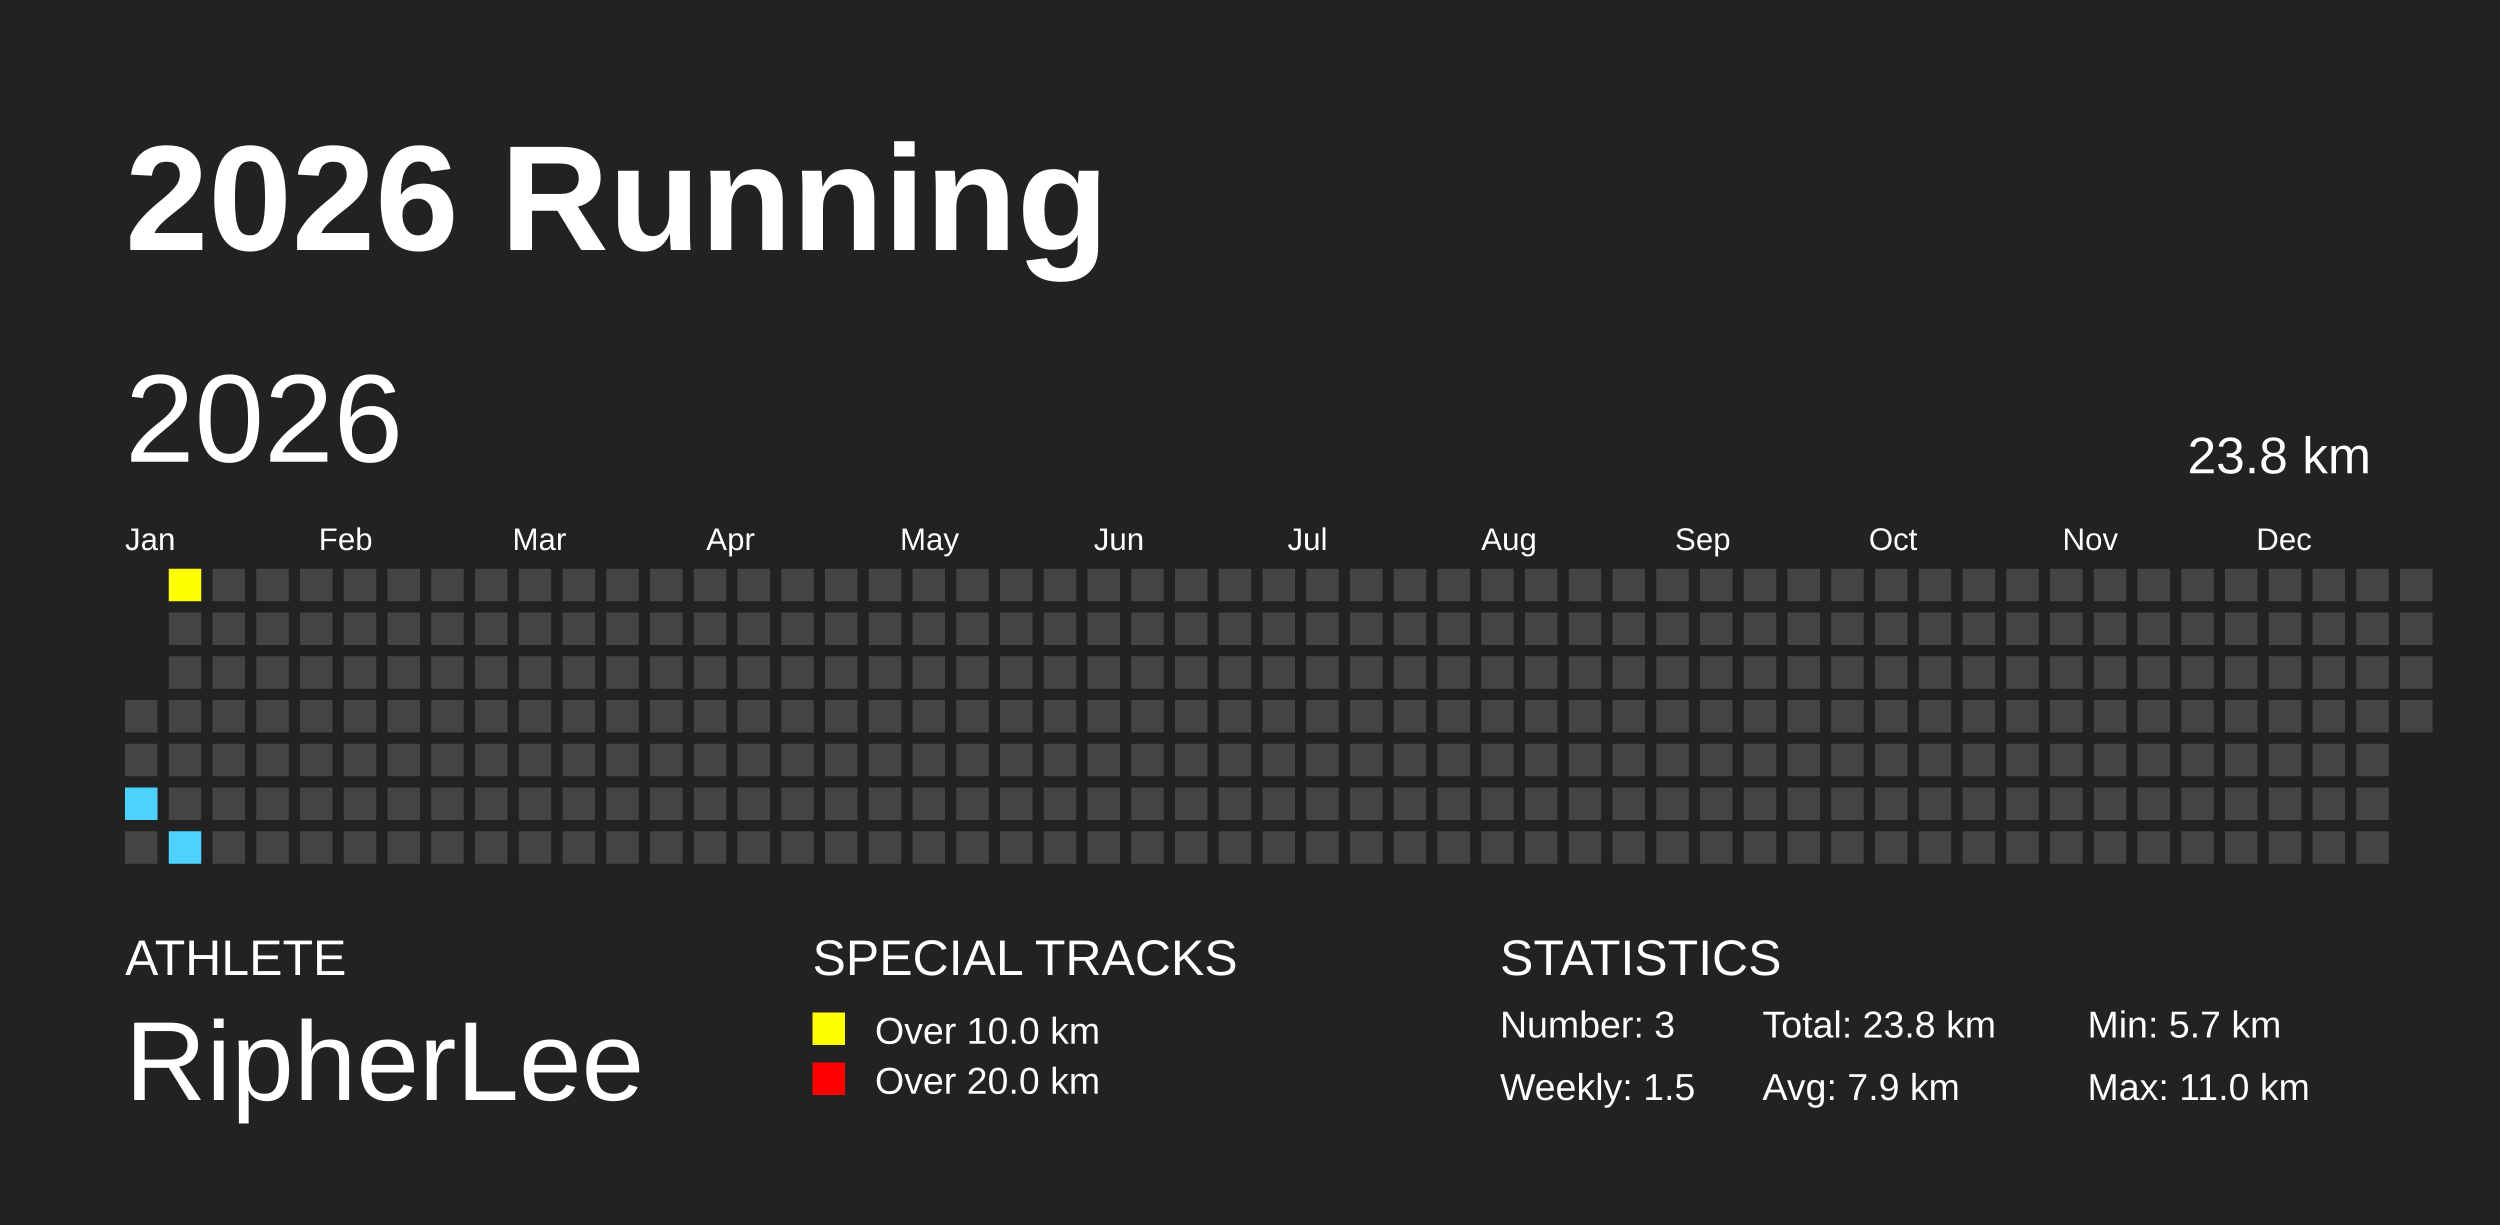
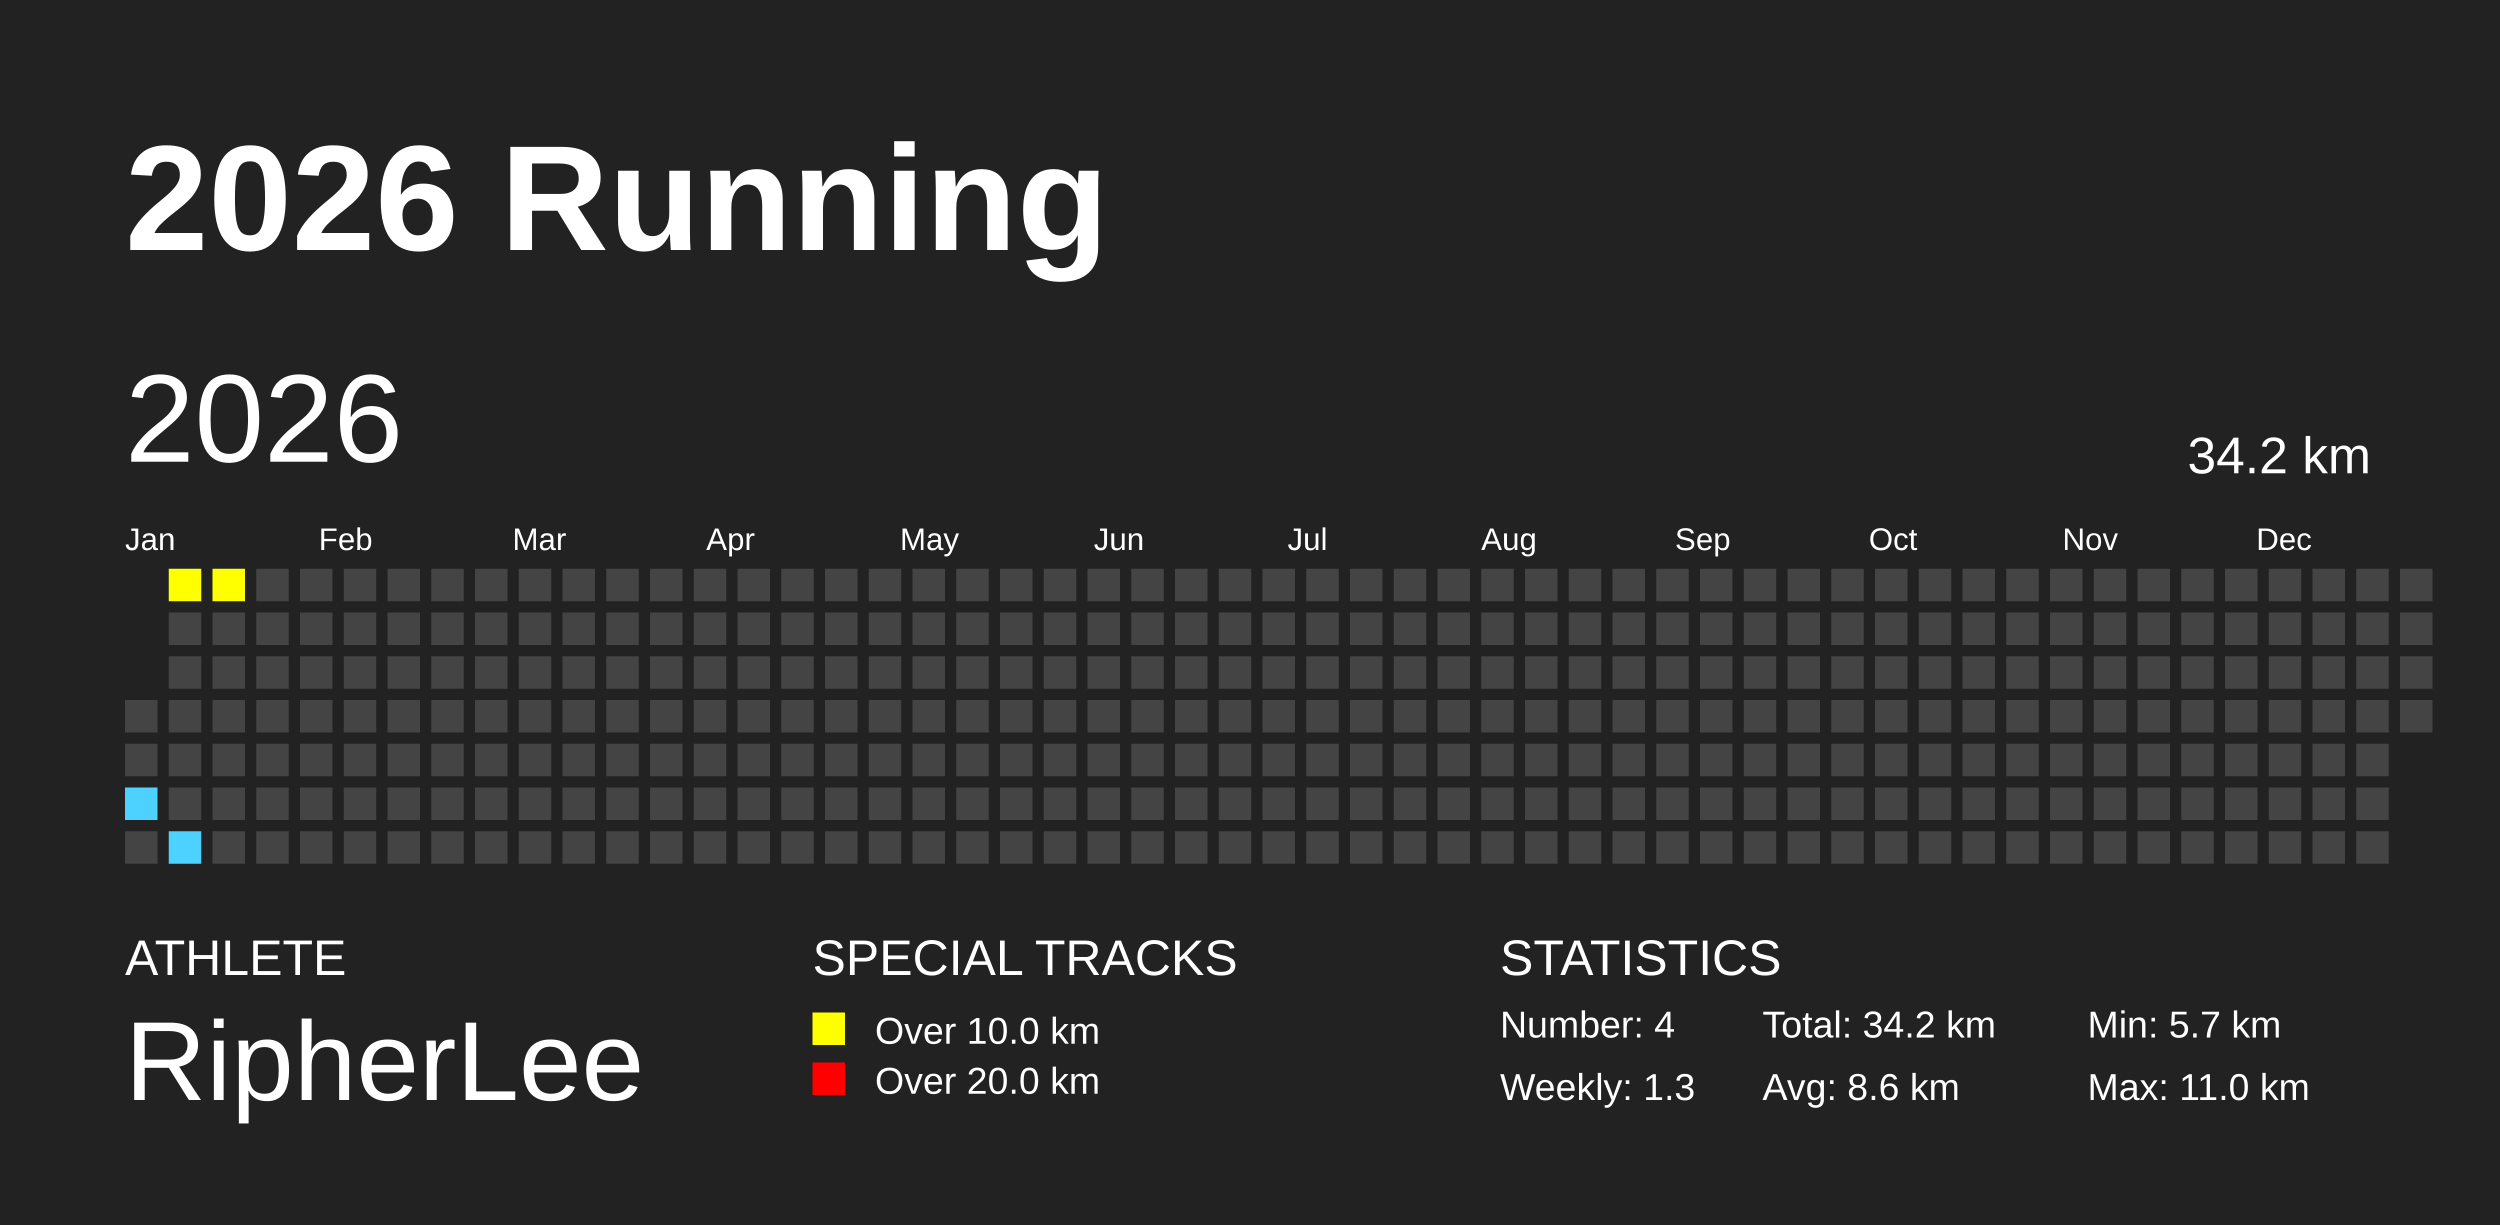
<svg xmlns="http://www.w3.org/2000/svg" baseProfile="full" height="98mm" version="1.1" viewBox="0,0,200,98" width="200mm">
  <defs />
  <rect fill="#222222" height="98" width="200" x="0" y="0" />
  <text fill="#FFFFFF" style="font-size:12px; font-family:Arial; font-weight:bold;" x="10" y="20">2026 Running</text>
  <text fill="#FFFFFF" style="font-size:4px; font-family:Arial" x="10" y="78">ATHLETE</text>
  <text fill="#FFFFFF" style="font-size:9px; font-family:Arial" x="10" y="88">RipherLee</text>
  <text fill="#FFFFFF" style="font-size:4px; font-family:Arial" x="65" y="78">SPECIAL TRACKS</text>
  <rect fill="yellow" height="2.6" width="2.6" x="65" y="81" />
  <text fill="#FFFFFF" style="font-size:3px; font-family:Arial" x="70" y="83.5">Over 10.0 km</text>
  <rect fill="red" height="2.6" width="2.6" x="65" y="85" />
  <text fill="#FFFFFF" style="font-size:3px; font-family:Arial" x="70" y="87.5">Over 20.0 km</text>
  <text fill="#FFFFFF" style="font-size:4px; font-family:Arial" x="120" y="78">STATISTICS</text>
-   <text fill="#FFFFFF" style="font-size:3px; font-family:Arial" x="120" y="83">Number: 3</text>
-   <text fill="#FFFFFF" style="font-size:3px; font-family:Arial" x="120" y="88">Weekly: 1.5</text>
-   <text fill="#FFFFFF" style="font-size:3px; font-family:Arial" x="141" y="83">Total: 23.8 km</text>
-   <text fill="#FFFFFF" style="font-size:3px; font-family:Arial" x="141" y="88">Avg: 7.9 km</text>
+   <text fill="#FFFFFF" style="font-size:3px; font-family:Arial" x="120" y="83">Number: 4</text>
+   <text fill="#FFFFFF" style="font-size:3px; font-family:Arial" x="120" y="88">Weekly: 1.3</text>
+   <text fill="#FFFFFF" style="font-size:3px; font-family:Arial" x="141" y="83">Total: 34.2 km</text>
+   <text fill="#FFFFFF" style="font-size:3px; font-family:Arial" x="141" y="88">Avg: 8.6 km</text>
  <text fill="#FFFFFF" style="font-size:3px; font-family:Arial" x="167" y="83">Min: 5.7 km</text>
  <text fill="#FFFFFF" style="font-size:3px; font-family:Arial" x="167" y="88">Max: 11.0 km</text>
  <text dominant-baseline="hanging" fill="#FFFFFF" style="font-size:10.0px; font-family:Arial;" x="10" y="30">2026</text>
-   <text dominant-baseline="hanging" fill="#FFFFFF" style="font-size:4.125px; font-family:Arial;" x="175" y="35">23.8 km</text>
+   <text dominant-baseline="hanging" fill="#FFFFFF" style="font-size:4.125px; font-family:Arial;" x="175" y="35">34.2 km</text>
  <text fill="#FFFFFF" style="font-size:2.5px; font-family:Arial" x="10.0" y="44">Jan</text>
  <text fill="#FFFFFF" style="font-size:2.5px; font-family:Arial" x="25.5" y="44">Feb</text>
  <text fill="#FFFFFF" style="font-size:2.5px; font-family:Arial" x="41.0" y="44">Mar</text>
  <text fill="#FFFFFF" style="font-size:2.5px; font-family:Arial" x="56.5" y="44">Apr</text>
  <text fill="#FFFFFF" style="font-size:2.5px; font-family:Arial" x="72.0" y="44">May</text>
  <text fill="#FFFFFF" style="font-size:2.5px; font-family:Arial" x="87.5" y="44">Jun</text>
  <text fill="#FFFFFF" style="font-size:2.5px; font-family:Arial" x="103.0" y="44">Jul</text>
  <text fill="#FFFFFF" style="font-size:2.5px; font-family:Arial" x="118.5" y="44">Aug</text>
  <text fill="#FFFFFF" style="font-size:2.5px; font-family:Arial" x="134.0" y="44">Sep</text>
  <text fill="#FFFFFF" style="font-size:2.5px; font-family:Arial" x="149.5" y="44">Oct</text>
  <text fill="#FFFFFF" style="font-size:2.5px; font-family:Arial" x="165.0" y="44">Nov</text>
  <text fill="#FFFFFF" style="font-size:2.5px; font-family:Arial" x="180.5" y="44">Dec</text>
  <rect fill="#444444" height="2.6" width="2.6" x="10.0" y="56.0" />
  <rect fill="#444444" height="2.6" width="2.6" x="10.0" y="59.5" />
  <rect fill="#4DD2FF" height="2.6" width="2.6" x="10.0" y="63.0" />
  <rect fill="#444444" height="2.6" width="2.6" x="10.0" y="66.5" />
  <rect fill="yellow" height="2.6" width="2.6" x="13.5" y="45.5" />
  <rect fill="#444444" height="2.6" width="2.6" x="13.5" y="49.0" />
  <rect fill="#444444" height="2.6" width="2.6" x="13.5" y="52.5" />
  <rect fill="#444444" height="2.6" width="2.6" x="13.5" y="56.0" />
  <rect fill="#444444" height="2.6" width="2.6" x="13.5" y="59.5" />
  <rect fill="#444444" height="2.6" width="2.6" x="13.5" y="63.0" />
  <rect fill="#4DD2FF" height="2.6" width="2.6" x="13.5" y="66.5" />
-   <rect fill="#444444" height="2.6" width="2.6" x="17.0" y="45.5" />
+   <rect fill="yellow" height="2.6" width="2.6" x="17.0" y="45.5" />
  <rect fill="#444444" height="2.6" width="2.6" x="17.0" y="49.0" />
  <rect fill="#444444" height="2.6" width="2.6" x="17.0" y="52.5" />
  <rect fill="#444444" height="2.6" width="2.6" x="17.0" y="56.0" />
  <rect fill="#444444" height="2.6" width="2.6" x="17.0" y="59.5" />
  <rect fill="#444444" height="2.6" width="2.6" x="17.0" y="63.0" />
  <rect fill="#444444" height="2.6" width="2.6" x="17.0" y="66.5" />
  <rect fill="#444444" height="2.6" width="2.6" x="20.5" y="45.5" />
  <rect fill="#444444" height="2.6" width="2.6" x="20.5" y="49.0" />
  <rect fill="#444444" height="2.6" width="2.6" x="20.5" y="52.5" />
  <rect fill="#444444" height="2.6" width="2.6" x="20.5" y="56.0" />
  <rect fill="#444444" height="2.6" width="2.6" x="20.5" y="59.5" />
  <rect fill="#444444" height="2.6" width="2.6" x="20.5" y="63.0" />
  <rect fill="#444444" height="2.6" width="2.6" x="20.5" y="66.5" />
  <rect fill="#444444" height="2.6" width="2.6" x="24.0" y="45.5" />
  <rect fill="#444444" height="2.6" width="2.6" x="24.0" y="49.0" />
  <rect fill="#444444" height="2.6" width="2.6" x="24.0" y="52.5" />
  <rect fill="#444444" height="2.6" width="2.6" x="24.0" y="56.0" />
  <rect fill="#444444" height="2.6" width="2.6" x="24.0" y="59.5" />
  <rect fill="#444444" height="2.6" width="2.6" x="24.0" y="63.0" />
  <rect fill="#444444" height="2.6" width="2.6" x="24.0" y="66.5" />
  <rect fill="#444444" height="2.6" width="2.6" x="27.5" y="45.5" />
  <rect fill="#444444" height="2.6" width="2.6" x="27.5" y="49.0" />
  <rect fill="#444444" height="2.6" width="2.6" x="27.5" y="52.5" />
  <rect fill="#444444" height="2.6" width="2.6" x="27.5" y="56.0" />
  <rect fill="#444444" height="2.6" width="2.6" x="27.5" y="59.5" />
  <rect fill="#444444" height="2.6" width="2.6" x="27.5" y="63.0" />
  <rect fill="#444444" height="2.6" width="2.6" x="27.5" y="66.5" />
  <rect fill="#444444" height="2.6" width="2.6" x="31.0" y="45.5" />
  <rect fill="#444444" height="2.6" width="2.6" x="31.0" y="49.0" />
  <rect fill="#444444" height="2.6" width="2.6" x="31.0" y="52.5" />
  <rect fill="#444444" height="2.6" width="2.6" x="31.0" y="56.0" />
  <rect fill="#444444" height="2.6" width="2.6" x="31.0" y="59.5" />
  <rect fill="#444444" height="2.6" width="2.6" x="31.0" y="63.0" />
  <rect fill="#444444" height="2.6" width="2.6" x="31.0" y="66.5" />
  <rect fill="#444444" height="2.6" width="2.6" x="34.5" y="45.5" />
  <rect fill="#444444" height="2.6" width="2.6" x="34.5" y="49.0" />
  <rect fill="#444444" height="2.6" width="2.6" x="34.5" y="52.5" />
  <rect fill="#444444" height="2.6" width="2.6" x="34.5" y="56.0" />
  <rect fill="#444444" height="2.6" width="2.6" x="34.5" y="59.5" />
  <rect fill="#444444" height="2.6" width="2.6" x="34.5" y="63.0" />
  <rect fill="#444444" height="2.6" width="2.6" x="34.5" y="66.5" />
  <rect fill="#444444" height="2.6" width="2.6" x="38.0" y="45.5" />
  <rect fill="#444444" height="2.6" width="2.6" x="38.0" y="49.0" />
  <rect fill="#444444" height="2.6" width="2.6" x="38.0" y="52.5" />
  <rect fill="#444444" height="2.6" width="2.6" x="38.0" y="56.0" />
  <rect fill="#444444" height="2.6" width="2.6" x="38.0" y="59.5" />
  <rect fill="#444444" height="2.6" width="2.6" x="38.0" y="63.0" />
  <rect fill="#444444" height="2.6" width="2.6" x="38.0" y="66.5" />
  <rect fill="#444444" height="2.6" width="2.6" x="41.5" y="45.5" />
  <rect fill="#444444" height="2.6" width="2.6" x="41.5" y="49.0" />
  <rect fill="#444444" height="2.6" width="2.6" x="41.5" y="52.5" />
  <rect fill="#444444" height="2.6" width="2.6" x="41.5" y="56.0" />
  <rect fill="#444444" height="2.6" width="2.6" x="41.5" y="59.5" />
  <rect fill="#444444" height="2.6" width="2.6" x="41.5" y="63.0" />
  <rect fill="#444444" height="2.6" width="2.6" x="41.5" y="66.5" />
  <rect fill="#444444" height="2.6" width="2.6" x="45.0" y="45.5" />
  <rect fill="#444444" height="2.6" width="2.6" x="45.0" y="49.0" />
  <rect fill="#444444" height="2.6" width="2.6" x="45.0" y="52.5" />
  <rect fill="#444444" height="2.6" width="2.6" x="45.0" y="56.0" />
  <rect fill="#444444" height="2.6" width="2.6" x="45.0" y="59.5" />
  <rect fill="#444444" height="2.6" width="2.6" x="45.0" y="63.0" />
  <rect fill="#444444" height="2.6" width="2.6" x="45.0" y="66.5" />
  <rect fill="#444444" height="2.6" width="2.6" x="48.5" y="45.5" />
  <rect fill="#444444" height="2.6" width="2.6" x="48.5" y="49.0" />
  <rect fill="#444444" height="2.6" width="2.6" x="48.5" y="52.5" />
  <rect fill="#444444" height="2.6" width="2.6" x="48.5" y="56.0" />
  <rect fill="#444444" height="2.6" width="2.6" x="48.5" y="59.5" />
  <rect fill="#444444" height="2.6" width="2.6" x="48.5" y="63.0" />
  <rect fill="#444444" height="2.6" width="2.6" x="48.5" y="66.5" />
  <rect fill="#444444" height="2.6" width="2.6" x="52.0" y="45.5" />
  <rect fill="#444444" height="2.6" width="2.6" x="52.0" y="49.0" />
  <rect fill="#444444" height="2.6" width="2.6" x="52.0" y="52.5" />
  <rect fill="#444444" height="2.6" width="2.6" x="52.0" y="56.0" />
  <rect fill="#444444" height="2.6" width="2.6" x="52.0" y="59.5" />
  <rect fill="#444444" height="2.6" width="2.6" x="52.0" y="63.0" />
  <rect fill="#444444" height="2.6" width="2.6" x="52.0" y="66.5" />
  <rect fill="#444444" height="2.6" width="2.6" x="55.5" y="45.5" />
  <rect fill="#444444" height="2.6" width="2.6" x="55.5" y="49.0" />
  <rect fill="#444444" height="2.6" width="2.6" x="55.5" y="52.5" />
  <rect fill="#444444" height="2.6" width="2.6" x="55.5" y="56.0" />
  <rect fill="#444444" height="2.6" width="2.6" x="55.5" y="59.5" />
  <rect fill="#444444" height="2.6" width="2.6" x="55.5" y="63.0" />
  <rect fill="#444444" height="2.6" width="2.6" x="55.5" y="66.5" />
  <rect fill="#444444" height="2.6" width="2.6" x="59.0" y="45.5" />
  <rect fill="#444444" height="2.6" width="2.6" x="59.0" y="49.0" />
  <rect fill="#444444" height="2.6" width="2.6" x="59.0" y="52.5" />
  <rect fill="#444444" height="2.6" width="2.6" x="59.0" y="56.0" />
  <rect fill="#444444" height="2.6" width="2.6" x="59.0" y="59.5" />
  <rect fill="#444444" height="2.6" width="2.6" x="59.0" y="63.0" />
  <rect fill="#444444" height="2.6" width="2.6" x="59.0" y="66.5" />
  <rect fill="#444444" height="2.6" width="2.6" x="62.5" y="45.5" />
  <rect fill="#444444" height="2.6" width="2.6" x="62.5" y="49.0" />
  <rect fill="#444444" height="2.6" width="2.6" x="62.5" y="52.5" />
  <rect fill="#444444" height="2.6" width="2.6" x="62.5" y="56.0" />
  <rect fill="#444444" height="2.6" width="2.6" x="62.5" y="59.5" />
  <rect fill="#444444" height="2.6" width="2.6" x="62.5" y="63.0" />
  <rect fill="#444444" height="2.6" width="2.6" x="62.5" y="66.5" />
  <rect fill="#444444" height="2.6" width="2.6" x="66.0" y="45.5" />
  <rect fill="#444444" height="2.6" width="2.6" x="66.0" y="49.0" />
  <rect fill="#444444" height="2.6" width="2.6" x="66.0" y="52.5" />
  <rect fill="#444444" height="2.6" width="2.6" x="66.0" y="56.0" />
  <rect fill="#444444" height="2.6" width="2.6" x="66.0" y="59.5" />
  <rect fill="#444444" height="2.6" width="2.6" x="66.0" y="63.0" />
  <rect fill="#444444" height="2.6" width="2.6" x="66.0" y="66.5" />
  <rect fill="#444444" height="2.6" width="2.6" x="69.5" y="45.5" />
  <rect fill="#444444" height="2.6" width="2.6" x="69.5" y="49.0" />
  <rect fill="#444444" height="2.6" width="2.6" x="69.5" y="52.5" />
  <rect fill="#444444" height="2.6" width="2.6" x="69.5" y="56.0" />
  <rect fill="#444444" height="2.6" width="2.6" x="69.5" y="59.5" />
  <rect fill="#444444" height="2.6" width="2.6" x="69.5" y="63.0" />
  <rect fill="#444444" height="2.6" width="2.6" x="69.5" y="66.5" />
  <rect fill="#444444" height="2.6" width="2.6" x="73.0" y="45.5" />
  <rect fill="#444444" height="2.6" width="2.6" x="73.0" y="49.0" />
  <rect fill="#444444" height="2.6" width="2.6" x="73.0" y="52.5" />
  <rect fill="#444444" height="2.6" width="2.6" x="73.0" y="56.0" />
  <rect fill="#444444" height="2.6" width="2.6" x="73.0" y="59.5" />
  <rect fill="#444444" height="2.6" width="2.6" x="73.0" y="63.0" />
  <rect fill="#444444" height="2.6" width="2.6" x="73.0" y="66.5" />
  <rect fill="#444444" height="2.6" width="2.6" x="76.5" y="45.5" />
  <rect fill="#444444" height="2.6" width="2.6" x="76.5" y="49.0" />
  <rect fill="#444444" height="2.6" width="2.6" x="76.5" y="52.5" />
  <rect fill="#444444" height="2.6" width="2.6" x="76.5" y="56.0" />
  <rect fill="#444444" height="2.6" width="2.6" x="76.5" y="59.5" />
  <rect fill="#444444" height="2.6" width="2.6" x="76.5" y="63.0" />
  <rect fill="#444444" height="2.6" width="2.6" x="76.5" y="66.5" />
  <rect fill="#444444" height="2.6" width="2.6" x="80.0" y="45.5" />
  <rect fill="#444444" height="2.6" width="2.6" x="80.0" y="49.0" />
  <rect fill="#444444" height="2.6" width="2.6" x="80.0" y="52.5" />
  <rect fill="#444444" height="2.6" width="2.6" x="80.0" y="56.0" />
  <rect fill="#444444" height="2.6" width="2.6" x="80.0" y="59.5" />
  <rect fill="#444444" height="2.6" width="2.6" x="80.0" y="63.0" />
  <rect fill="#444444" height="2.6" width="2.6" x="80.0" y="66.5" />
  <rect fill="#444444" height="2.6" width="2.6" x="83.5" y="45.5" />
  <rect fill="#444444" height="2.6" width="2.6" x="83.5" y="49.0" />
  <rect fill="#444444" height="2.6" width="2.6" x="83.5" y="52.5" />
  <rect fill="#444444" height="2.6" width="2.6" x="83.5" y="56.0" />
  <rect fill="#444444" height="2.6" width="2.6" x="83.5" y="59.5" />
  <rect fill="#444444" height="2.6" width="2.6" x="83.5" y="63.0" />
  <rect fill="#444444" height="2.6" width="2.6" x="83.5" y="66.5" />
  <rect fill="#444444" height="2.6" width="2.6" x="87.0" y="45.5" />
  <rect fill="#444444" height="2.6" width="2.6" x="87.0" y="49.0" />
  <rect fill="#444444" height="2.6" width="2.6" x="87.0" y="52.5" />
  <rect fill="#444444" height="2.6" width="2.6" x="87.0" y="56.0" />
  <rect fill="#444444" height="2.6" width="2.6" x="87.0" y="59.5" />
  <rect fill="#444444" height="2.6" width="2.6" x="87.0" y="63.0" />
  <rect fill="#444444" height="2.6" width="2.6" x="87.0" y="66.5" />
  <rect fill="#444444" height="2.6" width="2.6" x="90.5" y="45.5" />
  <rect fill="#444444" height="2.6" width="2.6" x="90.5" y="49.0" />
  <rect fill="#444444" height="2.6" width="2.6" x="90.5" y="52.5" />
  <rect fill="#444444" height="2.6" width="2.6" x="90.5" y="56.0" />
  <rect fill="#444444" height="2.6" width="2.6" x="90.5" y="59.5" />
  <rect fill="#444444" height="2.6" width="2.6" x="90.5" y="63.0" />
  <rect fill="#444444" height="2.6" width="2.6" x="90.5" y="66.5" />
  <rect fill="#444444" height="2.6" width="2.6" x="94.0" y="45.5" />
  <rect fill="#444444" height="2.6" width="2.6" x="94.0" y="49.0" />
  <rect fill="#444444" height="2.6" width="2.6" x="94.0" y="52.5" />
  <rect fill="#444444" height="2.6" width="2.6" x="94.0" y="56.0" />
  <rect fill="#444444" height="2.6" width="2.6" x="94.0" y="59.5" />
  <rect fill="#444444" height="2.6" width="2.6" x="94.0" y="63.0" />
  <rect fill="#444444" height="2.6" width="2.6" x="94.0" y="66.5" />
  <rect fill="#444444" height="2.6" width="2.6" x="97.5" y="45.5" />
  <rect fill="#444444" height="2.6" width="2.6" x="97.5" y="49.0" />
  <rect fill="#444444" height="2.6" width="2.6" x="97.5" y="52.5" />
  <rect fill="#444444" height="2.6" width="2.6" x="97.5" y="56.0" />
  <rect fill="#444444" height="2.6" width="2.6" x="97.5" y="59.5" />
  <rect fill="#444444" height="2.6" width="2.6" x="97.5" y="63.0" />
  <rect fill="#444444" height="2.6" width="2.6" x="97.5" y="66.5" />
  <rect fill="#444444" height="2.6" width="2.6" x="101.0" y="45.5" />
  <rect fill="#444444" height="2.6" width="2.6" x="101.0" y="49.0" />
  <rect fill="#444444" height="2.6" width="2.6" x="101.0" y="52.5" />
  <rect fill="#444444" height="2.6" width="2.6" x="101.0" y="56.0" />
  <rect fill="#444444" height="2.6" width="2.6" x="101.0" y="59.5" />
  <rect fill="#444444" height="2.6" width="2.6" x="101.0" y="63.0" />
  <rect fill="#444444" height="2.6" width="2.6" x="101.0" y="66.5" />
  <rect fill="#444444" height="2.6" width="2.6" x="104.5" y="45.5" />
  <rect fill="#444444" height="2.6" width="2.6" x="104.5" y="49.0" />
  <rect fill="#444444" height="2.6" width="2.6" x="104.5" y="52.5" />
  <rect fill="#444444" height="2.6" width="2.6" x="104.5" y="56.0" />
  <rect fill="#444444" height="2.6" width="2.6" x="104.5" y="59.5" />
  <rect fill="#444444" height="2.6" width="2.6" x="104.5" y="63.0" />
  <rect fill="#444444" height="2.6" width="2.6" x="104.5" y="66.5" />
  <rect fill="#444444" height="2.6" width="2.6" x="108.0" y="45.5" />
  <rect fill="#444444" height="2.6" width="2.6" x="108.0" y="49.0" />
  <rect fill="#444444" height="2.6" width="2.6" x="108.0" y="52.5" />
  <rect fill="#444444" height="2.6" width="2.6" x="108.0" y="56.0" />
  <rect fill="#444444" height="2.6" width="2.6" x="108.0" y="59.5" />
  <rect fill="#444444" height="2.6" width="2.6" x="108.0" y="63.0" />
  <rect fill="#444444" height="2.6" width="2.6" x="108.0" y="66.5" />
  <rect fill="#444444" height="2.6" width="2.6" x="111.5" y="45.5" />
  <rect fill="#444444" height="2.6" width="2.6" x="111.5" y="49.0" />
  <rect fill="#444444" height="2.6" width="2.6" x="111.5" y="52.5" />
  <rect fill="#444444" height="2.6" width="2.6" x="111.5" y="56.0" />
  <rect fill="#444444" height="2.6" width="2.6" x="111.5" y="59.5" />
  <rect fill="#444444" height="2.6" width="2.6" x="111.5" y="63.0" />
  <rect fill="#444444" height="2.6" width="2.6" x="111.5" y="66.5" />
  <rect fill="#444444" height="2.6" width="2.6" x="115.0" y="45.5" />
  <rect fill="#444444" height="2.6" width="2.6" x="115.0" y="49.0" />
  <rect fill="#444444" height="2.6" width="2.6" x="115.0" y="52.5" />
  <rect fill="#444444" height="2.6" width="2.6" x="115.0" y="56.0" />
  <rect fill="#444444" height="2.6" width="2.6" x="115.0" y="59.5" />
  <rect fill="#444444" height="2.6" width="2.6" x="115.0" y="63.0" />
  <rect fill="#444444" height="2.6" width="2.6" x="115.0" y="66.5" />
  <rect fill="#444444" height="2.6" width="2.6" x="118.5" y="45.5" />
  <rect fill="#444444" height="2.6" width="2.6" x="118.5" y="49.0" />
  <rect fill="#444444" height="2.6" width="2.6" x="118.5" y="52.5" />
  <rect fill="#444444" height="2.6" width="2.6" x="118.5" y="56.0" />
  <rect fill="#444444" height="2.6" width="2.6" x="118.5" y="59.5" />
  <rect fill="#444444" height="2.6" width="2.6" x="118.5" y="63.0" />
  <rect fill="#444444" height="2.6" width="2.6" x="118.5" y="66.5" />
  <rect fill="#444444" height="2.6" width="2.6" x="122.0" y="45.5" />
  <rect fill="#444444" height="2.6" width="2.6" x="122.0" y="49.0" />
  <rect fill="#444444" height="2.6" width="2.6" x="122.0" y="52.5" />
  <rect fill="#444444" height="2.6" width="2.6" x="122.0" y="56.0" />
  <rect fill="#444444" height="2.6" width="2.6" x="122.0" y="59.5" />
  <rect fill="#444444" height="2.6" width="2.6" x="122.0" y="63.0" />
  <rect fill="#444444" height="2.6" width="2.6" x="122.0" y="66.5" />
  <rect fill="#444444" height="2.6" width="2.6" x="125.5" y="45.5" />
  <rect fill="#444444" height="2.6" width="2.6" x="125.5" y="49.0" />
  <rect fill="#444444" height="2.6" width="2.6" x="125.5" y="52.5" />
  <rect fill="#444444" height="2.6" width="2.6" x="125.5" y="56.0" />
  <rect fill="#444444" height="2.6" width="2.6" x="125.5" y="59.5" />
  <rect fill="#444444" height="2.6" width="2.6" x="125.5" y="63.0" />
  <rect fill="#444444" height="2.6" width="2.6" x="125.5" y="66.5" />
  <rect fill="#444444" height="2.6" width="2.6" x="129.0" y="45.5" />
  <rect fill="#444444" height="2.6" width="2.6" x="129.0" y="49.0" />
  <rect fill="#444444" height="2.6" width="2.6" x="129.0" y="52.5" />
  <rect fill="#444444" height="2.6" width="2.6" x="129.0" y="56.0" />
  <rect fill="#444444" height="2.6" width="2.6" x="129.0" y="59.5" />
  <rect fill="#444444" height="2.6" width="2.6" x="129.0" y="63.0" />
  <rect fill="#444444" height="2.6" width="2.6" x="129.0" y="66.5" />
  <rect fill="#444444" height="2.6" width="2.6" x="132.5" y="45.5" />
  <rect fill="#444444" height="2.6" width="2.6" x="132.5" y="49.0" />
  <rect fill="#444444" height="2.6" width="2.6" x="132.5" y="52.5" />
  <rect fill="#444444" height="2.6" width="2.6" x="132.5" y="56.0" />
  <rect fill="#444444" height="2.6" width="2.6" x="132.5" y="59.5" />
  <rect fill="#444444" height="2.6" width="2.6" x="132.5" y="63.0" />
  <rect fill="#444444" height="2.6" width="2.6" x="132.5" y="66.5" />
  <rect fill="#444444" height="2.6" width="2.6" x="136.0" y="45.5" />
  <rect fill="#444444" height="2.6" width="2.6" x="136.0" y="49.0" />
  <rect fill="#444444" height="2.6" width="2.6" x="136.0" y="52.5" />
  <rect fill="#444444" height="2.6" width="2.6" x="136.0" y="56.0" />
  <rect fill="#444444" height="2.6" width="2.6" x="136.0" y="59.5" />
  <rect fill="#444444" height="2.6" width="2.6" x="136.0" y="63.0" />
  <rect fill="#444444" height="2.6" width="2.6" x="136.0" y="66.5" />
  <rect fill="#444444" height="2.6" width="2.6" x="139.5" y="45.5" />
  <rect fill="#444444" height="2.6" width="2.6" x="139.5" y="49.0" />
  <rect fill="#444444" height="2.6" width="2.6" x="139.5" y="52.5" />
  <rect fill="#444444" height="2.6" width="2.6" x="139.5" y="56.0" />
  <rect fill="#444444" height="2.6" width="2.6" x="139.5" y="59.5" />
  <rect fill="#444444" height="2.6" width="2.6" x="139.5" y="63.0" />
  <rect fill="#444444" height="2.6" width="2.6" x="139.5" y="66.5" />
  <rect fill="#444444" height="2.6" width="2.6" x="143.0" y="45.5" />
  <rect fill="#444444" height="2.6" width="2.6" x="143.0" y="49.0" />
  <rect fill="#444444" height="2.6" width="2.6" x="143.0" y="52.5" />
  <rect fill="#444444" height="2.6" width="2.6" x="143.0" y="56.0" />
  <rect fill="#444444" height="2.6" width="2.6" x="143.0" y="59.5" />
  <rect fill="#444444" height="2.6" width="2.6" x="143.0" y="63.0" />
  <rect fill="#444444" height="2.6" width="2.6" x="143.0" y="66.5" />
  <rect fill="#444444" height="2.6" width="2.6" x="146.5" y="45.5" />
  <rect fill="#444444" height="2.6" width="2.6" x="146.5" y="49.0" />
  <rect fill="#444444" height="2.6" width="2.6" x="146.5" y="52.5" />
  <rect fill="#444444" height="2.6" width="2.6" x="146.5" y="56.0" />
  <rect fill="#444444" height="2.6" width="2.6" x="146.5" y="59.5" />
  <rect fill="#444444" height="2.6" width="2.6" x="146.5" y="63.0" />
  <rect fill="#444444" height="2.6" width="2.6" x="146.5" y="66.5" />
  <rect fill="#444444" height="2.6" width="2.6" x="150.0" y="45.5" />
  <rect fill="#444444" height="2.6" width="2.6" x="150.0" y="49.0" />
  <rect fill="#444444" height="2.6" width="2.6" x="150.0" y="52.5" />
  <rect fill="#444444" height="2.6" width="2.6" x="150.0" y="56.0" />
  <rect fill="#444444" height="2.6" width="2.6" x="150.0" y="59.5" />
  <rect fill="#444444" height="2.6" width="2.6" x="150.0" y="63.0" />
  <rect fill="#444444" height="2.6" width="2.6" x="150.0" y="66.5" />
  <rect fill="#444444" height="2.6" width="2.6" x="153.5" y="45.5" />
  <rect fill="#444444" height="2.6" width="2.6" x="153.5" y="49.0" />
  <rect fill="#444444" height="2.6" width="2.6" x="153.5" y="52.5" />
  <rect fill="#444444" height="2.6" width="2.6" x="153.5" y="56.0" />
  <rect fill="#444444" height="2.6" width="2.6" x="153.5" y="59.5" />
  <rect fill="#444444" height="2.6" width="2.6" x="153.5" y="63.0" />
  <rect fill="#444444" height="2.6" width="2.6" x="153.5" y="66.5" />
  <rect fill="#444444" height="2.6" width="2.6" x="157.0" y="45.5" />
  <rect fill="#444444" height="2.6" width="2.6" x="157.0" y="49.0" />
  <rect fill="#444444" height="2.6" width="2.6" x="157.0" y="52.5" />
  <rect fill="#444444" height="2.6" width="2.6" x="157.0" y="56.0" />
  <rect fill="#444444" height="2.6" width="2.6" x="157.0" y="59.5" />
  <rect fill="#444444" height="2.6" width="2.6" x="157.0" y="63.0" />
  <rect fill="#444444" height="2.6" width="2.6" x="157.0" y="66.5" />
  <rect fill="#444444" height="2.6" width="2.6" x="160.5" y="45.5" />
  <rect fill="#444444" height="2.6" width="2.6" x="160.5" y="49.0" />
  <rect fill="#444444" height="2.6" width="2.6" x="160.5" y="52.5" />
  <rect fill="#444444" height="2.6" width="2.6" x="160.5" y="56.0" />
  <rect fill="#444444" height="2.6" width="2.6" x="160.5" y="59.5" />
  <rect fill="#444444" height="2.6" width="2.6" x="160.5" y="63.0" />
  <rect fill="#444444" height="2.6" width="2.6" x="160.5" y="66.5" />
  <rect fill="#444444" height="2.6" width="2.6" x="164.0" y="45.5" />
  <rect fill="#444444" height="2.6" width="2.6" x="164.0" y="49.0" />
  <rect fill="#444444" height="2.6" width="2.6" x="164.0" y="52.5" />
  <rect fill="#444444" height="2.6" width="2.6" x="164.0" y="56.0" />
  <rect fill="#444444" height="2.6" width="2.6" x="164.0" y="59.5" />
  <rect fill="#444444" height="2.6" width="2.6" x="164.0" y="63.0" />
  <rect fill="#444444" height="2.6" width="2.6" x="164.0" y="66.5" />
  <rect fill="#444444" height="2.6" width="2.6" x="167.5" y="45.5" />
  <rect fill="#444444" height="2.6" width="2.6" x="167.5" y="49.0" />
  <rect fill="#444444" height="2.6" width="2.6" x="167.5" y="52.5" />
  <rect fill="#444444" height="2.6" width="2.6" x="167.5" y="56.0" />
  <rect fill="#444444" height="2.6" width="2.6" x="167.5" y="59.5" />
  <rect fill="#444444" height="2.6" width="2.6" x="167.5" y="63.0" />
  <rect fill="#444444" height="2.6" width="2.6" x="167.5" y="66.5" />
  <rect fill="#444444" height="2.6" width="2.6" x="171.0" y="45.5" />
  <rect fill="#444444" height="2.6" width="2.6" x="171.0" y="49.0" />
  <rect fill="#444444" height="2.6" width="2.6" x="171.0" y="52.5" />
  <rect fill="#444444" height="2.6" width="2.6" x="171.0" y="56.0" />
  <rect fill="#444444" height="2.6" width="2.6" x="171.0" y="59.5" />
  <rect fill="#444444" height="2.6" width="2.6" x="171.0" y="63.0" />
  <rect fill="#444444" height="2.6" width="2.6" x="171.0" y="66.5" />
  <rect fill="#444444" height="2.6" width="2.6" x="174.5" y="45.5" />
  <rect fill="#444444" height="2.6" width="2.6" x="174.5" y="49.0" />
  <rect fill="#444444" height="2.6" width="2.6" x="174.5" y="52.5" />
  <rect fill="#444444" height="2.6" width="2.6" x="174.5" y="56.0" />
  <rect fill="#444444" height="2.6" width="2.6" x="174.5" y="59.5" />
  <rect fill="#444444" height="2.6" width="2.6" x="174.5" y="63.0" />
  <rect fill="#444444" height="2.6" width="2.6" x="174.5" y="66.5" />
  <rect fill="#444444" height="2.6" width="2.6" x="178.0" y="45.5" />
  <rect fill="#444444" height="2.6" width="2.6" x="178.0" y="49.0" />
  <rect fill="#444444" height="2.6" width="2.6" x="178.0" y="52.5" />
  <rect fill="#444444" height="2.6" width="2.6" x="178.0" y="56.0" />
  <rect fill="#444444" height="2.6" width="2.6" x="178.0" y="59.5" />
  <rect fill="#444444" height="2.6" width="2.6" x="178.0" y="63.0" />
  <rect fill="#444444" height="2.6" width="2.6" x="178.0" y="66.5" />
  <rect fill="#444444" height="2.6" width="2.6" x="181.5" y="45.5" />
  <rect fill="#444444" height="2.6" width="2.6" x="181.5" y="49.0" />
  <rect fill="#444444" height="2.6" width="2.6" x="181.5" y="52.5" />
  <rect fill="#444444" height="2.6" width="2.6" x="181.5" y="56.0" />
  <rect fill="#444444" height="2.6" width="2.6" x="181.5" y="59.5" />
  <rect fill="#444444" height="2.6" width="2.6" x="181.5" y="63.0" />
  <rect fill="#444444" height="2.6" width="2.6" x="181.5" y="66.5" />
  <rect fill="#444444" height="2.6" width="2.6" x="185.0" y="45.5" />
  <rect fill="#444444" height="2.6" width="2.6" x="185.0" y="49.0" />
  <rect fill="#444444" height="2.6" width="2.6" x="185.0" y="52.5" />
  <rect fill="#444444" height="2.6" width="2.6" x="185.0" y="56.0" />
  <rect fill="#444444" height="2.6" width="2.6" x="185.0" y="59.5" />
  <rect fill="#444444" height="2.6" width="2.6" x="185.0" y="63.0" />
  <rect fill="#444444" height="2.6" width="2.6" x="185.0" y="66.5" />
  <rect fill="#444444" height="2.6" width="2.6" x="188.5" y="45.5" />
  <rect fill="#444444" height="2.6" width="2.6" x="188.5" y="49.0" />
  <rect fill="#444444" height="2.6" width="2.6" x="188.5" y="52.5" />
  <rect fill="#444444" height="2.6" width="2.6" x="188.5" y="56.0" />
  <rect fill="#444444" height="2.6" width="2.6" x="188.5" y="59.5" />
  <rect fill="#444444" height="2.6" width="2.6" x="188.5" y="63.0" />
  <rect fill="#444444" height="2.6" width="2.6" x="188.5" y="66.5" />
  <rect fill="#444444" height="2.6" width="2.6" x="192.0" y="45.5" />
  <rect fill="#444444" height="2.6" width="2.6" x="192.0" y="49.0" />
  <rect fill="#444444" height="2.6" width="2.6" x="192.0" y="52.5" />
  <rect fill="#444444" height="2.6" width="2.6" x="192.0" y="56.0" />
</svg>
